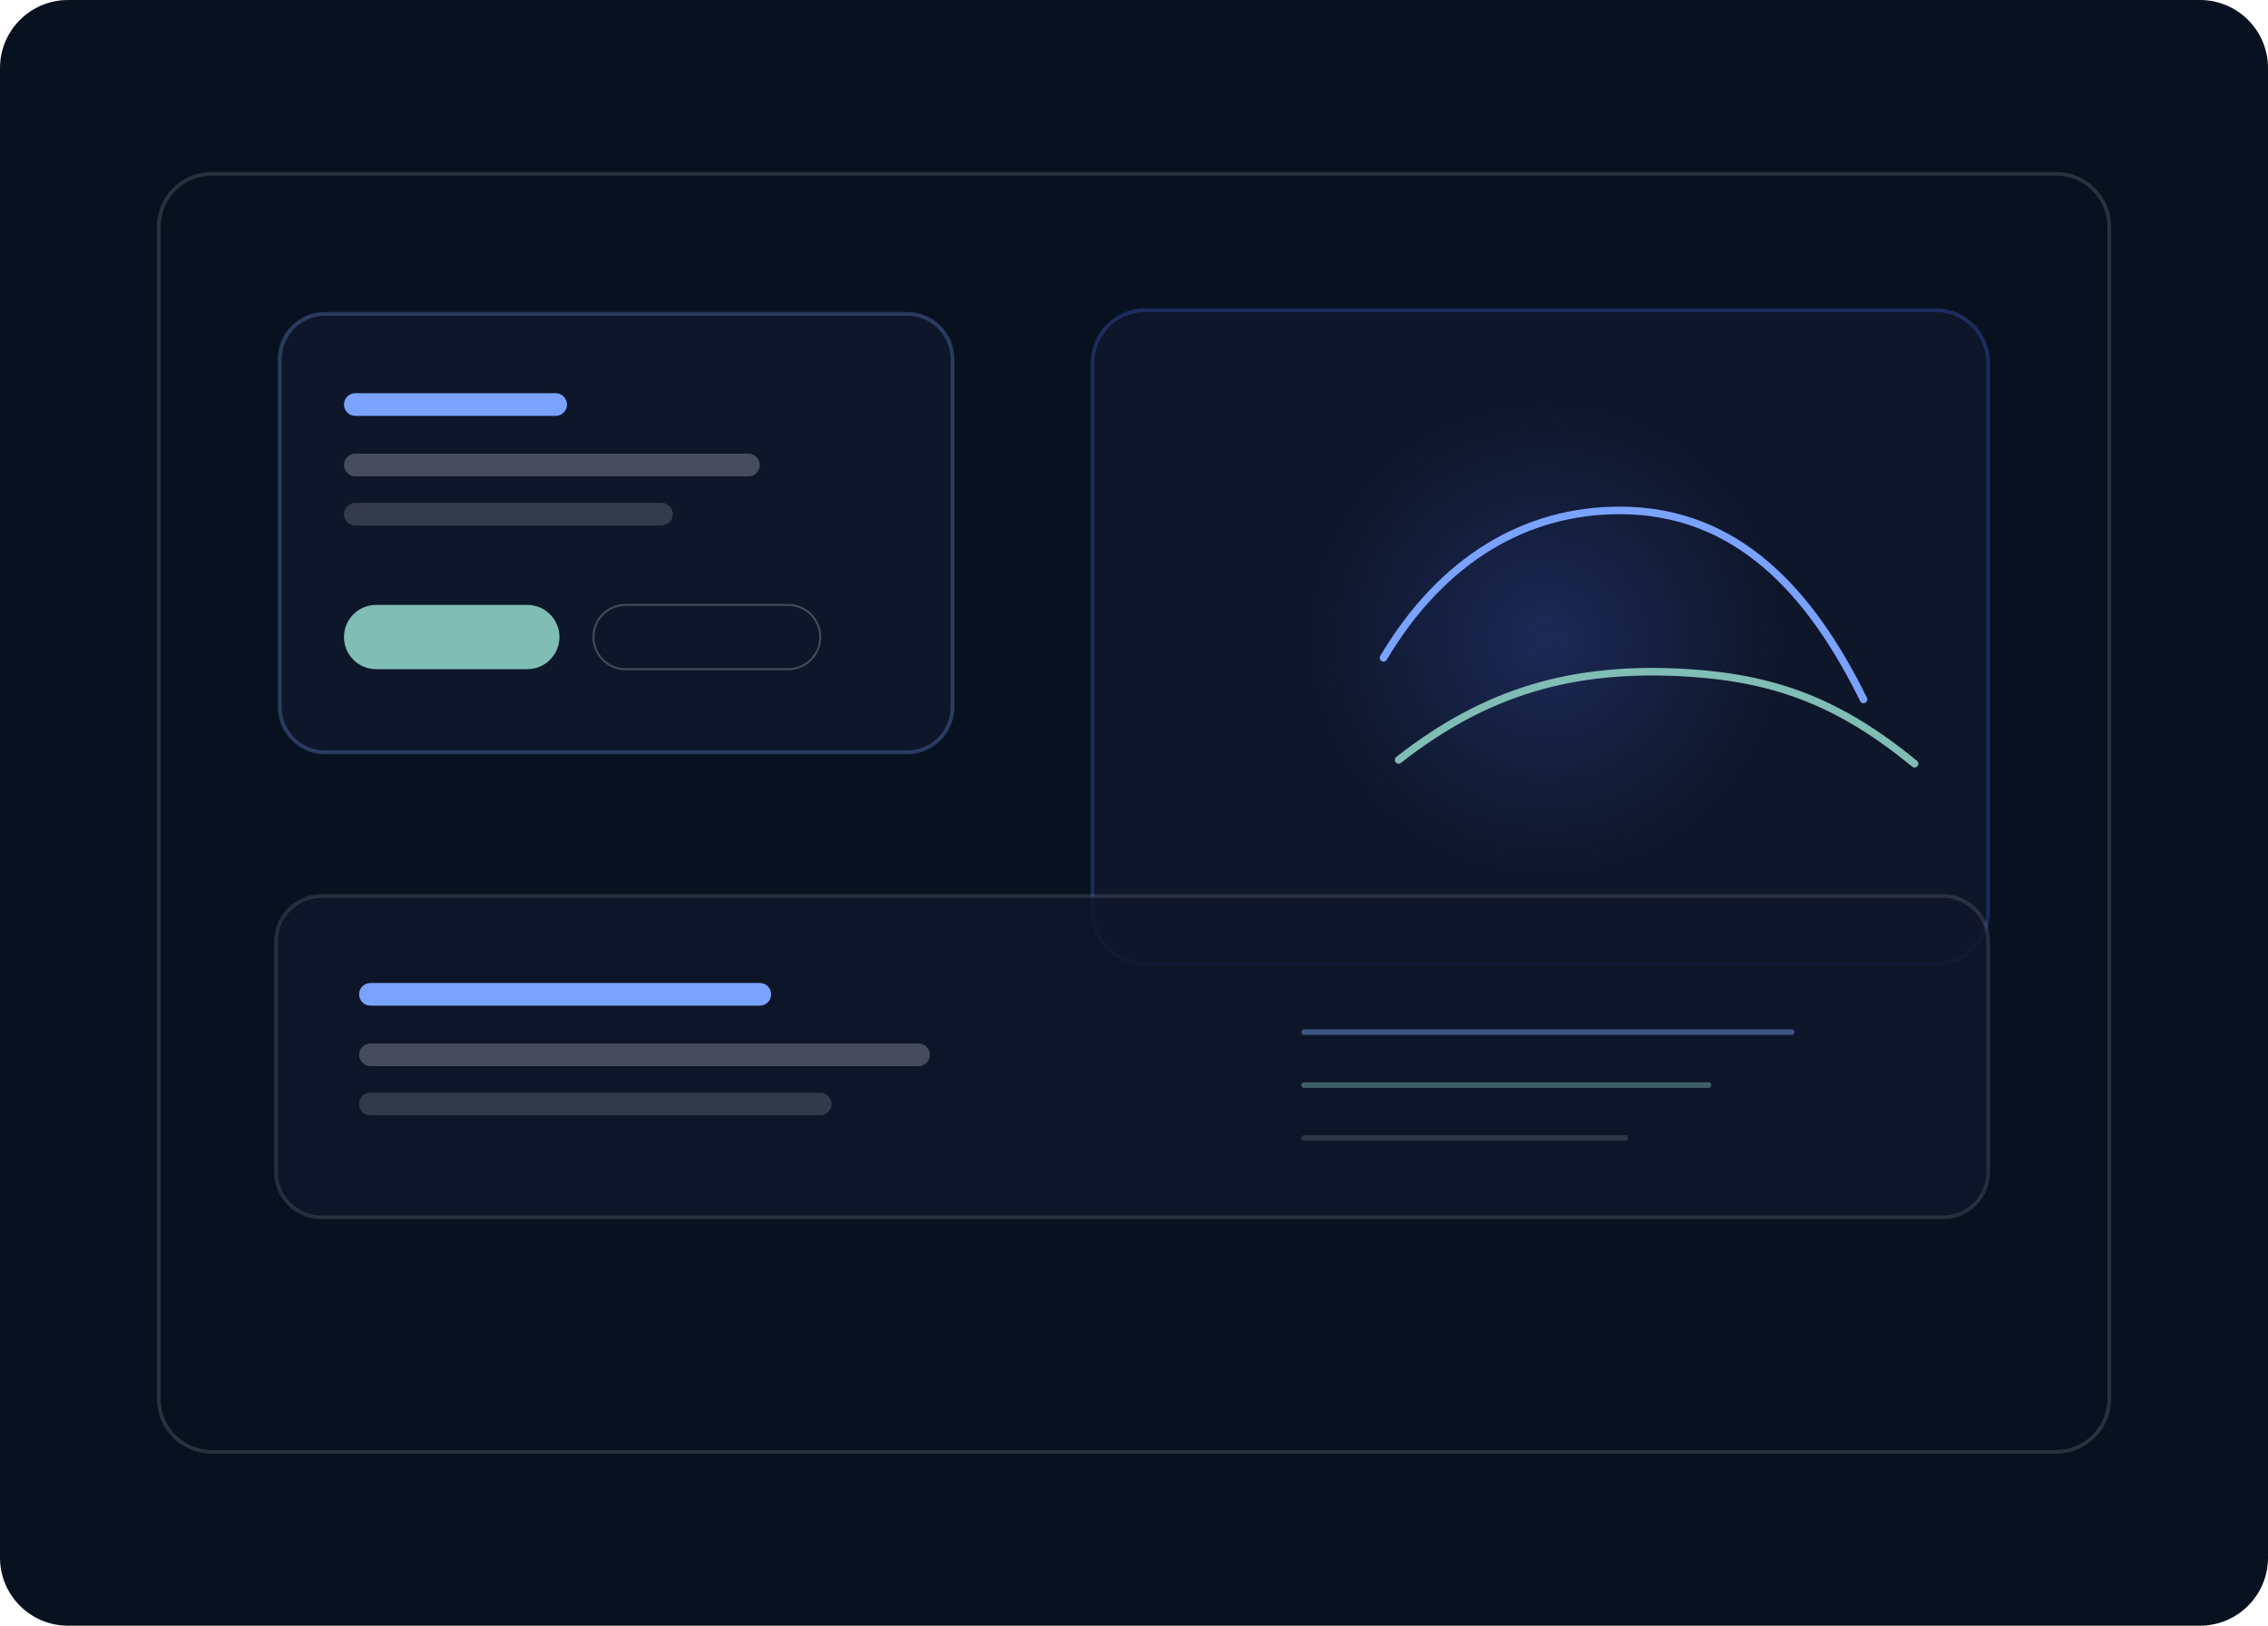
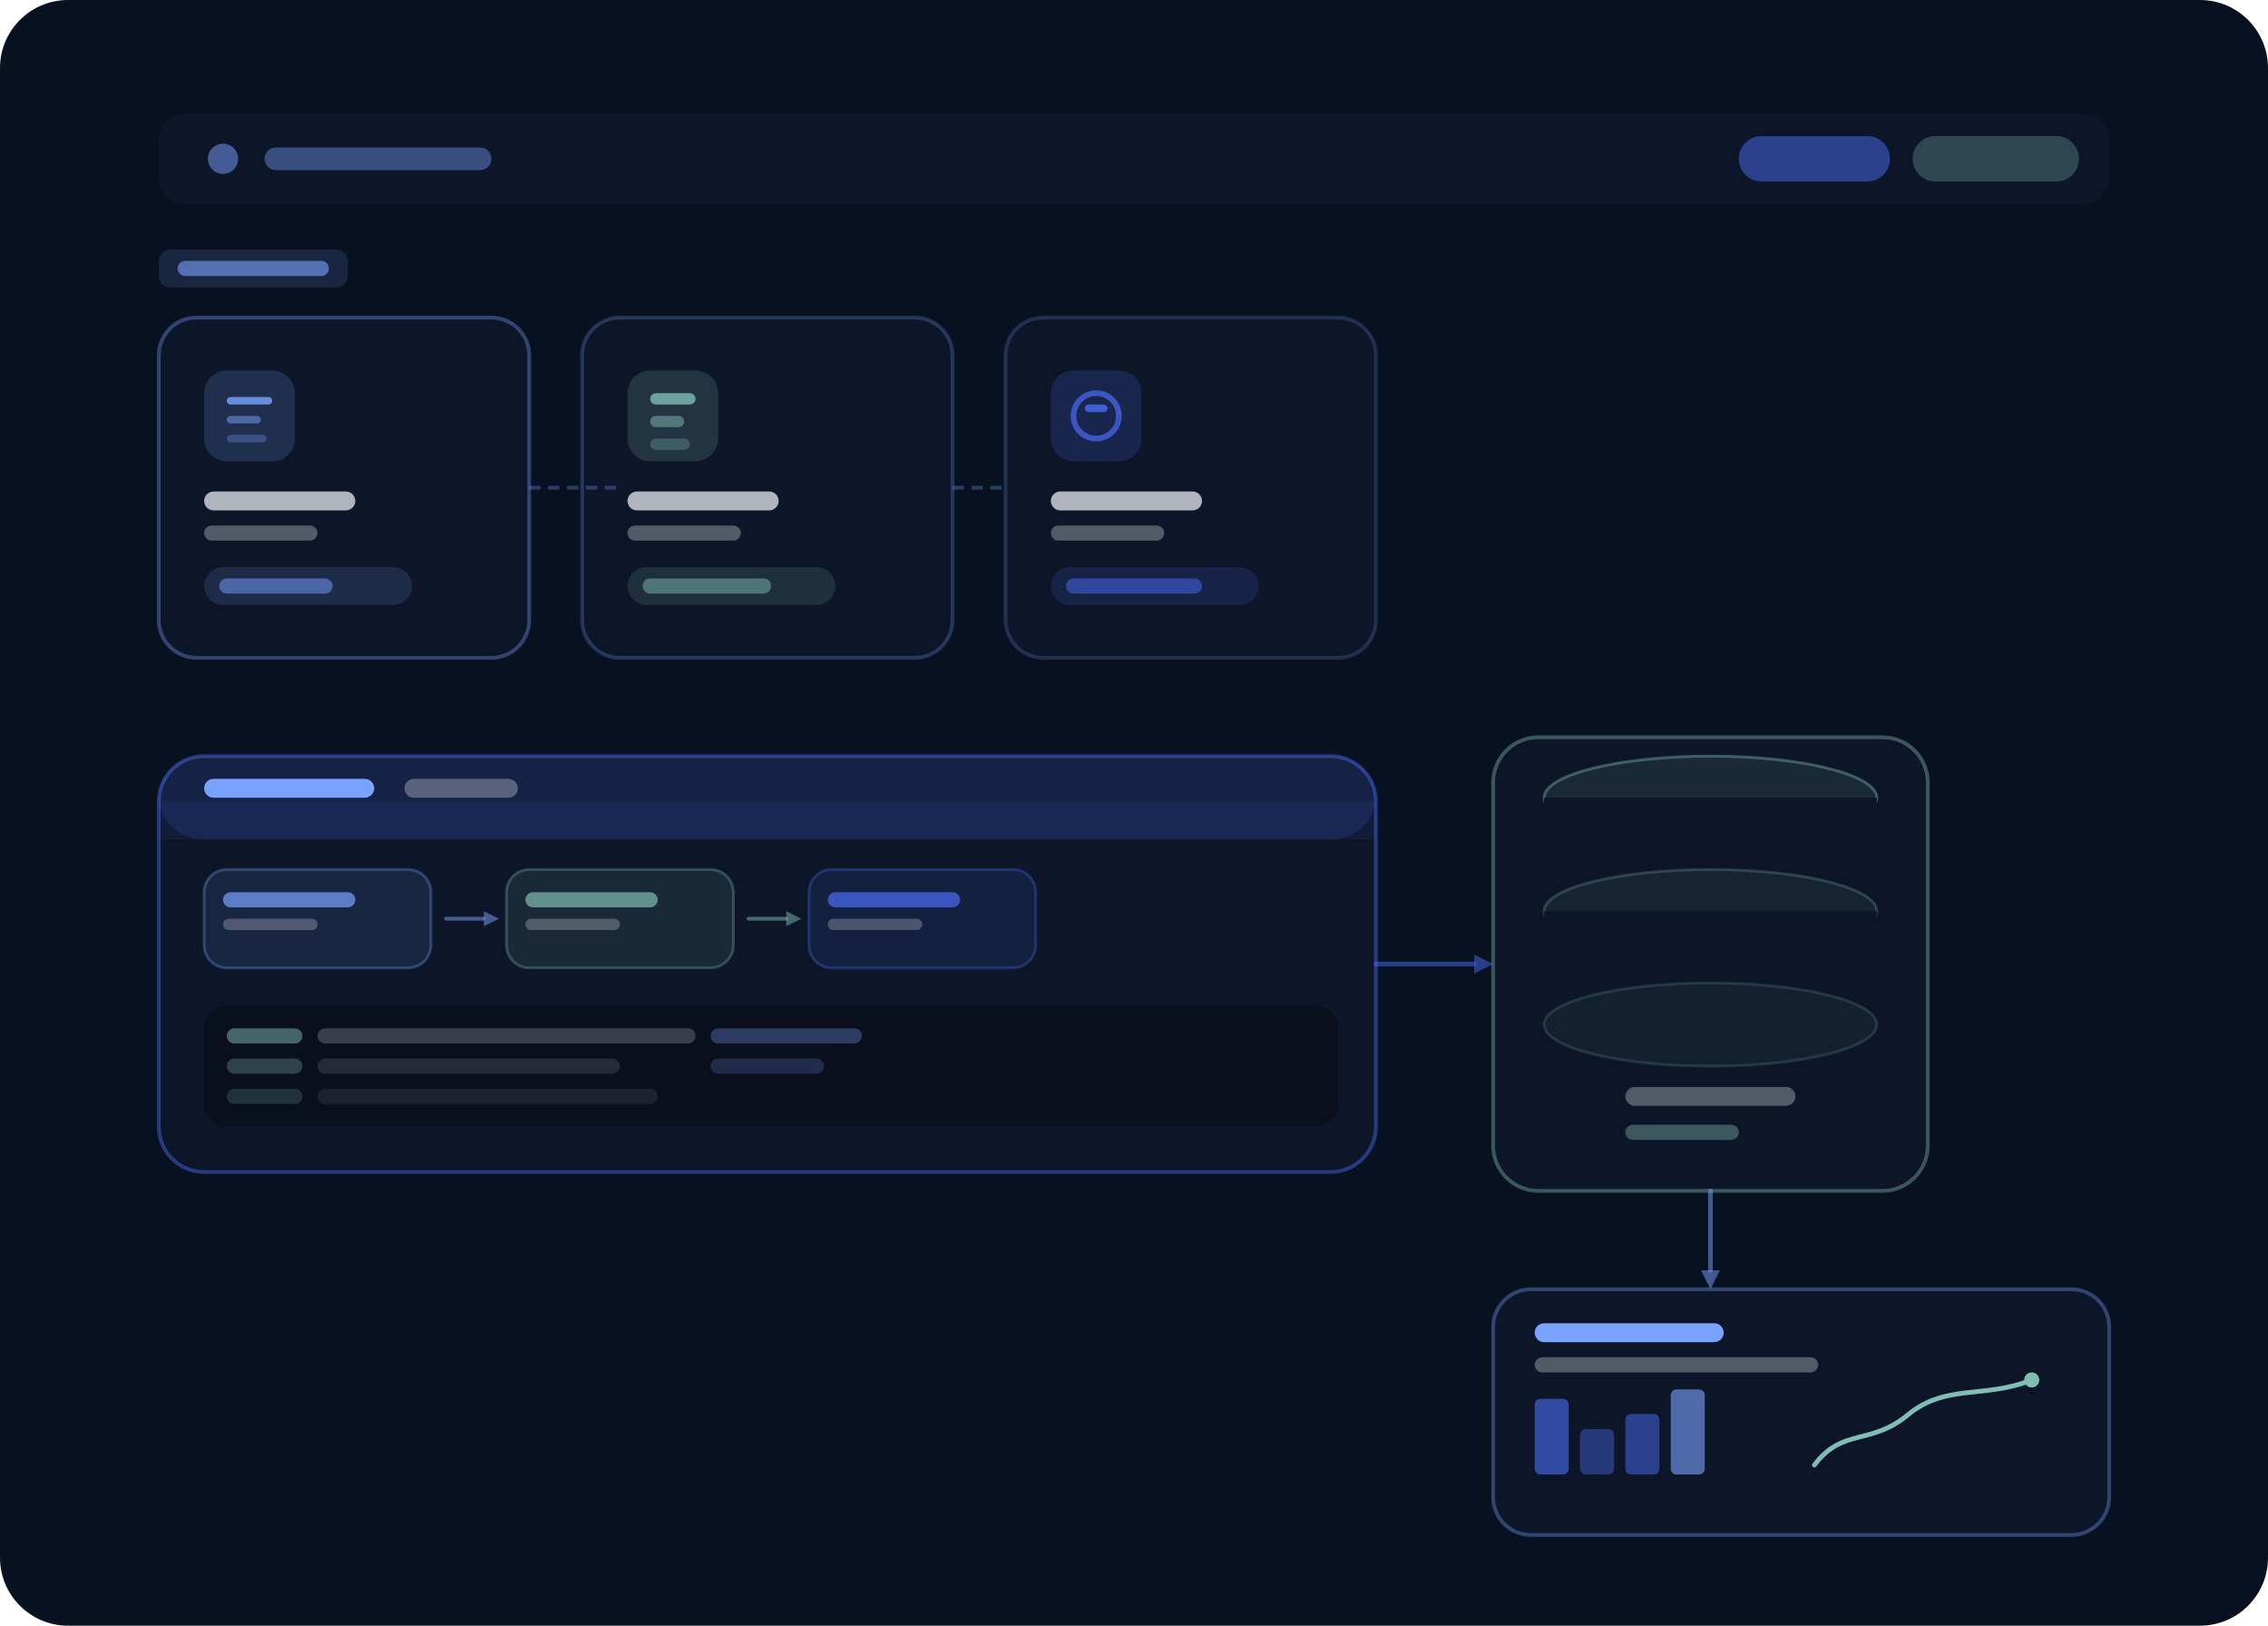
<svg xmlns="http://www.w3.org/2000/svg" width="1200" height="860" viewBox="0 0 1200 860" fill="none">
  <rect width="1200" height="860" rx="36" fill="#07111F" />
-   <rect x="84" y="92" width="1032" height="676" rx="28" stroke="#F5F7FB" stroke-opacity="0.14" stroke-width="2" />
-   <rect x="148" y="166" width="356" height="232" rx="24" fill="#0F172A" fill-opacity="0.88" stroke="#7AA2FF" stroke-opacity="0.28" stroke-width="2" />
-   <rect x="182" y="208" width="118" height="12" rx="6" fill="#7AA2FF" />
-   <rect x="182" y="240" width="220" height="12" rx="6" fill="#F5F7FB" fill-opacity="0.25" />
-   <rect x="182" y="266" width="174" height="12" rx="6" fill="#F5F7FB" fill-opacity="0.16" />
-   <rect x="182" y="320" width="114" height="34" rx="17" fill="#80BDB4" />
-   <rect x="314" y="320" width="120" height="34" rx="17" stroke="#F5F7FB" stroke-opacity="0.24" />
-   <rect x="578" y="164" width="474" height="346" rx="28" fill="#0F172A" fill-opacity="0.88" stroke="#4A6CF4" stroke-opacity="0.28" stroke-width="2" />
-   <circle cx="818" cy="338" r="126" fill="url(#paint0_radial)" />
-   <path d="M732 348C763 296 807 270 857 270C919 270 958 313 986 370" stroke="#7AA2FF" stroke-width="4" stroke-linecap="round" />
-   <path d="M740 402C786 366 832 352 894 356C940 359 974 372 1013 404" stroke="#80BDB4" stroke-width="4" stroke-linecap="round" />
-   <rect x="146" y="474" width="906" height="170" rx="24" fill="#0F172A" fill-opacity="0.82" stroke="#F5F7FB" stroke-opacity="0.12" stroke-width="2" />
-   <rect x="190" y="520" width="218" height="12" rx="6" fill="#7AA2FF" />
-   <rect x="190" y="552" width="302" height="12" rx="6" fill="#F5F7FB" fill-opacity="0.24" />
-   <rect x="190" y="578" width="250" height="12" rx="6" fill="#F5F7FB" fill-opacity="0.16" />
-   <path d="M690 546H948" stroke="#7AA2FF" stroke-opacity="0.44" stroke-width="3" stroke-linecap="round" />
-   <path d="M690 574H904" stroke="#80BDB4" stroke-opacity="0.44" stroke-width="3" stroke-linecap="round" />
-   <path d="M690 602H860" stroke="#F5F7FB" stroke-opacity="0.14" stroke-width="3" stroke-linecap="round" />
-   <defs>
-     <radialGradient id="paint0_radial" cx="0" cy="0" r="1" gradientUnits="userSpaceOnUse" gradientTransform="translate(818 338) rotate(90) scale(126)">
-       <stop stop-color="#4A6CF4" stop-opacity="0.22" />
-       <stop offset="1" stop-color="#4A6CF4" stop-opacity="0" />
-     </radialGradient>
-   </defs>
+   <rect x="84" y="60" width="1032" height="48" rx="14" fill="#0D1628" />
+   <circle cx="118" cy="84" r="8" fill="#7AA2FF" fill-opacity="0.5" />
+   <rect x="140" y="78" width="120" height="12" rx="6" fill="#7AA2FF" fill-opacity="0.4" />
+   <rect x="920" y="72" width="80" height="24" rx="12" fill="#4A6CF4" fill-opacity="0.5" />
+   <rect x="1012" y="72" width="88" height="24" rx="12" fill="#80BDB4" fill-opacity="0.3" />
+   <rect x="84" y="132" width="100" height="20" rx="6" fill="#7AA2FF" fill-opacity="0.15" />
+   <rect x="94" y="138" width="80" height="8" rx="4" fill="#7AA2FF" fill-opacity="0.6" />
+   <rect x="84" y="168" width="196" height="180" rx="20" fill="#0D1628" stroke="#7AA2FF" stroke-opacity="0.35" stroke-width="2" />
+   <rect x="108" y="196" width="48" height="48" rx="12" fill="#7AA2FF" fill-opacity="0.18" />
+   <rect x="120" y="210" width="24" height="4" rx="2" fill="#7AA2FF" fill-opacity="0.8" />
+   <rect x="120" y="220" width="18" height="4" rx="2" fill="#7AA2FF" fill-opacity="0.5" />
+   <rect x="120" y="230" width="21" height="4" rx="2" fill="#7AA2FF" fill-opacity="0.3" />
+   <rect x="108" y="260" width="80" height="10" rx="5" fill="#F5F7FB" fill-opacity="0.7" />
+   <rect x="108" y="278" width="60" height="8" rx="4" fill="#F5F7FB" fill-opacity="0.3" />
+   <rect x="108" y="300" width="110" height="20" rx="10" fill="#7AA2FF" fill-opacity="0.15" />
+   <rect x="116" y="306" width="60" height="8" rx="4" fill="#7AA2FF" fill-opacity="0.5" />
+   <rect x="308" y="168" width="196" height="180" rx="20" fill="#0D1628" stroke="#7AA2FF" stroke-opacity="0.25" stroke-width="2" />
+   <rect x="332" y="196" width="48" height="48" rx="12" fill="#80BDB4" fill-opacity="0.18" />
+   <rect x="344" y="208" width="24" height="6" rx="3" fill="#80BDB4" fill-opacity="0.8" />
+   <rect x="344" y="220" width="18" height="6" rx="3" fill="#80BDB4" fill-opacity="0.5" />
+   <rect x="344" y="232" width="21" height="6" rx="3" fill="#80BDB4" fill-opacity="0.3" />
+   <rect x="332" y="260" width="80" height="10" rx="5" fill="#F5F7FB" fill-opacity="0.7" />
+   <rect x="332" y="278" width="60" height="8" rx="4" fill="#F5F7FB" fill-opacity="0.3" />
+   <rect x="332" y="300" width="110" height="20" rx="10" fill="#80BDB4" fill-opacity="0.15" />
+   <rect x="340" y="306" width="68" height="8" rx="4" fill="#80BDB4" fill-opacity="0.5" />
+   <rect x="532" y="168" width="196" height="180" rx="20" fill="#0D1628" stroke="#7AA2FF" stroke-opacity="0.2" stroke-width="2" />
+   <rect x="556" y="196" width="48" height="48" rx="12" fill="#4A6CF4" fill-opacity="0.18" />
+   <circle cx="580" cy="220" r="12" stroke="#4A6CF4" stroke-opacity="0.7" stroke-width="3" fill="none" />
+   <rect x="574" y="214" width="12" height="4" rx="2" fill="#4A6CF4" fill-opacity="0.8" />
+   <rect x="556" y="260" width="80" height="10" rx="5" fill="#F5F7FB" fill-opacity="0.7" />
+   <rect x="556" y="278" width="60" height="8" rx="4" fill="#F5F7FB" fill-opacity="0.3" />
+   <rect x="556" y="300" width="110" height="20" rx="10" fill="#4A6CF4" fill-opacity="0.15" />
+   <rect x="564" y="306" width="72" height="8" rx="4" fill="#4A6CF4" fill-opacity="0.5" />
+   <line x1="280" y1="258" x2="330" y2="258" stroke="#7AA2FF" stroke-opacity="0.3" stroke-width="2" stroke-dasharray="6 4" />
+   <line x1="504" y1="258" x2="532" y2="258" stroke="#7AA2FF" stroke-opacity="0.3" stroke-width="2" stroke-dasharray="6 4" />
+   <rect x="84" y="400" width="644" height="220" rx="24" fill="#0D1628" stroke="#4A6CF4" stroke-opacity="0.45" stroke-width="2" />
+   <rect x="84" y="400" width="644" height="44" rx="24" fill="#4A6CF4" fill-opacity="0.14" />
+   <rect x="84" y="424" width="644" height="20" fill="#4A6CF4" fill-opacity="0.08" />
+   <rect x="108" y="412" width="90" height="10" rx="5" fill="#7AA2FF" />
+   <rect x="214" y="412" width="60" height="10" rx="5" fill="#F5F7FB" fill-opacity="0.3" />
+   <rect x="108" y="460" width="120" height="52" rx="12" fill="#7AA2FF" fill-opacity="0.12" stroke="#7AA2FF" stroke-opacity="0.3" stroke-width="1.5" />
+   <rect x="118" y="472" width="70" height="8" rx="4" fill="#7AA2FF" fill-opacity="0.7" />
+   <rect x="118" y="486" width="50" height="6" rx="3" fill="#F5F7FB" fill-opacity="0.25" />
+   <path d="M236 486 L256 486" stroke="#7AA2FF" stroke-opacity="0.5" stroke-width="2" stroke-linecap="round" />
+   <polygon points="256,482 264,486 256,490" fill="#7AA2FF" fill-opacity="0.5" />
+   <rect x="268" y="460" width="120" height="52" rx="12" fill="#80BDB4" fill-opacity="0.12" stroke="#80BDB4" stroke-opacity="0.3" stroke-width="1.5" />
+   <rect x="278" y="472" width="70" height="8" rx="4" fill="#80BDB4" fill-opacity="0.7" />
+   <rect x="278" y="486" width="50" height="6" rx="3" fill="#F5F7FB" fill-opacity="0.25" />
+   <path d="M396 486 L416 486" stroke="#80BDB4" stroke-opacity="0.5" stroke-width="2" stroke-linecap="round" />
+   <polygon points="416,482 424,486 416,490" fill="#80BDB4" fill-opacity="0.5" />
+   <rect x="428" y="460" width="120" height="52" rx="12" fill="#4A6CF4" fill-opacity="0.12" stroke="#4A6CF4" stroke-opacity="0.3" stroke-width="1.5" />
+   <rect x="438" y="472" width="70" height="8" rx="4" fill="#4A6CF4" fill-opacity="0.7" />
+   <rect x="438" y="486" width="50" height="6" rx="3" fill="#F5F7FB" fill-opacity="0.25" />
+   <rect x="108" y="532" width="600" height="64" rx="12" fill="#0A0F1E" />
+   <rect x="120" y="544" width="40" height="8" rx="4" fill="#80BDB4" fill-opacity="0.5" />
+   <rect x="168" y="544" width="200" height="8" rx="4" fill="#F5F7FB" fill-opacity="0.2" />
+   <rect x="376" y="544" width="80" height="8" rx="4" fill="#7AA2FF" fill-opacity="0.3" />
+   <rect x="120" y="560" width="40" height="8" rx="4" fill="#80BDB4" fill-opacity="0.3" />
+   <rect x="168" y="560" width="160" height="8" rx="4" fill="#F5F7FB" fill-opacity="0.12" />
+   <rect x="376" y="560" width="60" height="8" rx="4" fill="#7AA2FF" fill-opacity="0.2" />
+   <rect x="120" y="576" width="40" height="8" rx="4" fill="#80BDB4" fill-opacity="0.2" />
+   <rect x="168" y="576" width="180" height="8" rx="4" fill="#F5F7FB" fill-opacity="0.08" />
+   <line x1="728" y1="510" x2="780" y2="510" stroke="#4A6CF4" stroke-opacity="0.5" stroke-width="2.5" stroke-linecap="round" />
+   <polygon points="780,505 790,510 780,515" fill="#4A6CF4" fill-opacity="0.5" />
+   <rect x="790" y="390" width="230" height="240" rx="24" fill="#0D1628" stroke="#80BDB4" stroke-opacity="0.4" stroke-width="2" />
+   <ellipse cx="905" cy="422" rx="88" ry="22" fill="#80BDB4" fill-opacity="0.12" stroke="#80BDB4" stroke-opacity="0.4" stroke-width="1.5" />
+   <rect x="817" y="422" width="176" height="60" fill="#0D1628" />
+   <ellipse cx="905" cy="482" rx="88" ry="22" fill="#80BDB4" fill-opacity="0.08" stroke="#80BDB4" stroke-opacity="0.25" stroke-width="1.5" />
+   <rect x="817" y="482" width="176" height="60" fill="#0D1628" />
+   <ellipse cx="905" cy="542" rx="88" ry="22" fill="#80BDB4" fill-opacity="0.06" stroke="#80BDB4" stroke-opacity="0.18" stroke-width="1.5" />
+   <rect x="860" y="575" width="90" height="10" rx="5" fill="#F5F7FB" fill-opacity="0.3" />
+   <rect x="860" y="595" width="60" height="8" rx="4" fill="#80BDB4" fill-opacity="0.4" />
+   <line x1="905" y1="630" x2="905" y2="672" stroke="#7AA2FF" stroke-opacity="0.5" stroke-width="2.5" stroke-linecap="round" />
+   <polygon points="900,672 905,682 910,672" fill="#7AA2FF" fill-opacity="0.5" />
+   <rect x="790" y="682" width="326" height="130" rx="20" fill="#0D1628" stroke="#7AA2FF" stroke-opacity="0.35" stroke-width="2" />
+   <rect x="812" y="700" width="100" height="10" rx="5" fill="#7AA2FF" />
+   <rect x="812" y="718" width="150" height="8" rx="4" fill="#F5F7FB" fill-opacity="0.3" />
+   <rect x="812" y="740" width="18" height="40" rx="3" fill="#4A6CF4" fill-opacity="0.6" />
+   <rect x="836" y="756" width="18" height="24" rx="3" fill="#4A6CF4" fill-opacity="0.4" />
+   <rect x="860" y="748" width="18" height="32" rx="3" fill="#4A6CF4" fill-opacity="0.5" />
+   <rect x="884" y="735" width="18" height="45" rx="3" fill="#7AA2FF" fill-opacity="0.6" />
+   <path d="M960 775 C975 755 990 765 1010 748 C1030 732 1050 740 1075 730" stroke="#80BDB4" stroke-width="2.5" stroke-linecap="round" fill="none" />
+   <circle cx="1075" cy="730" r="4" fill="#80BDB4" />
+   <defs />
</svg>
